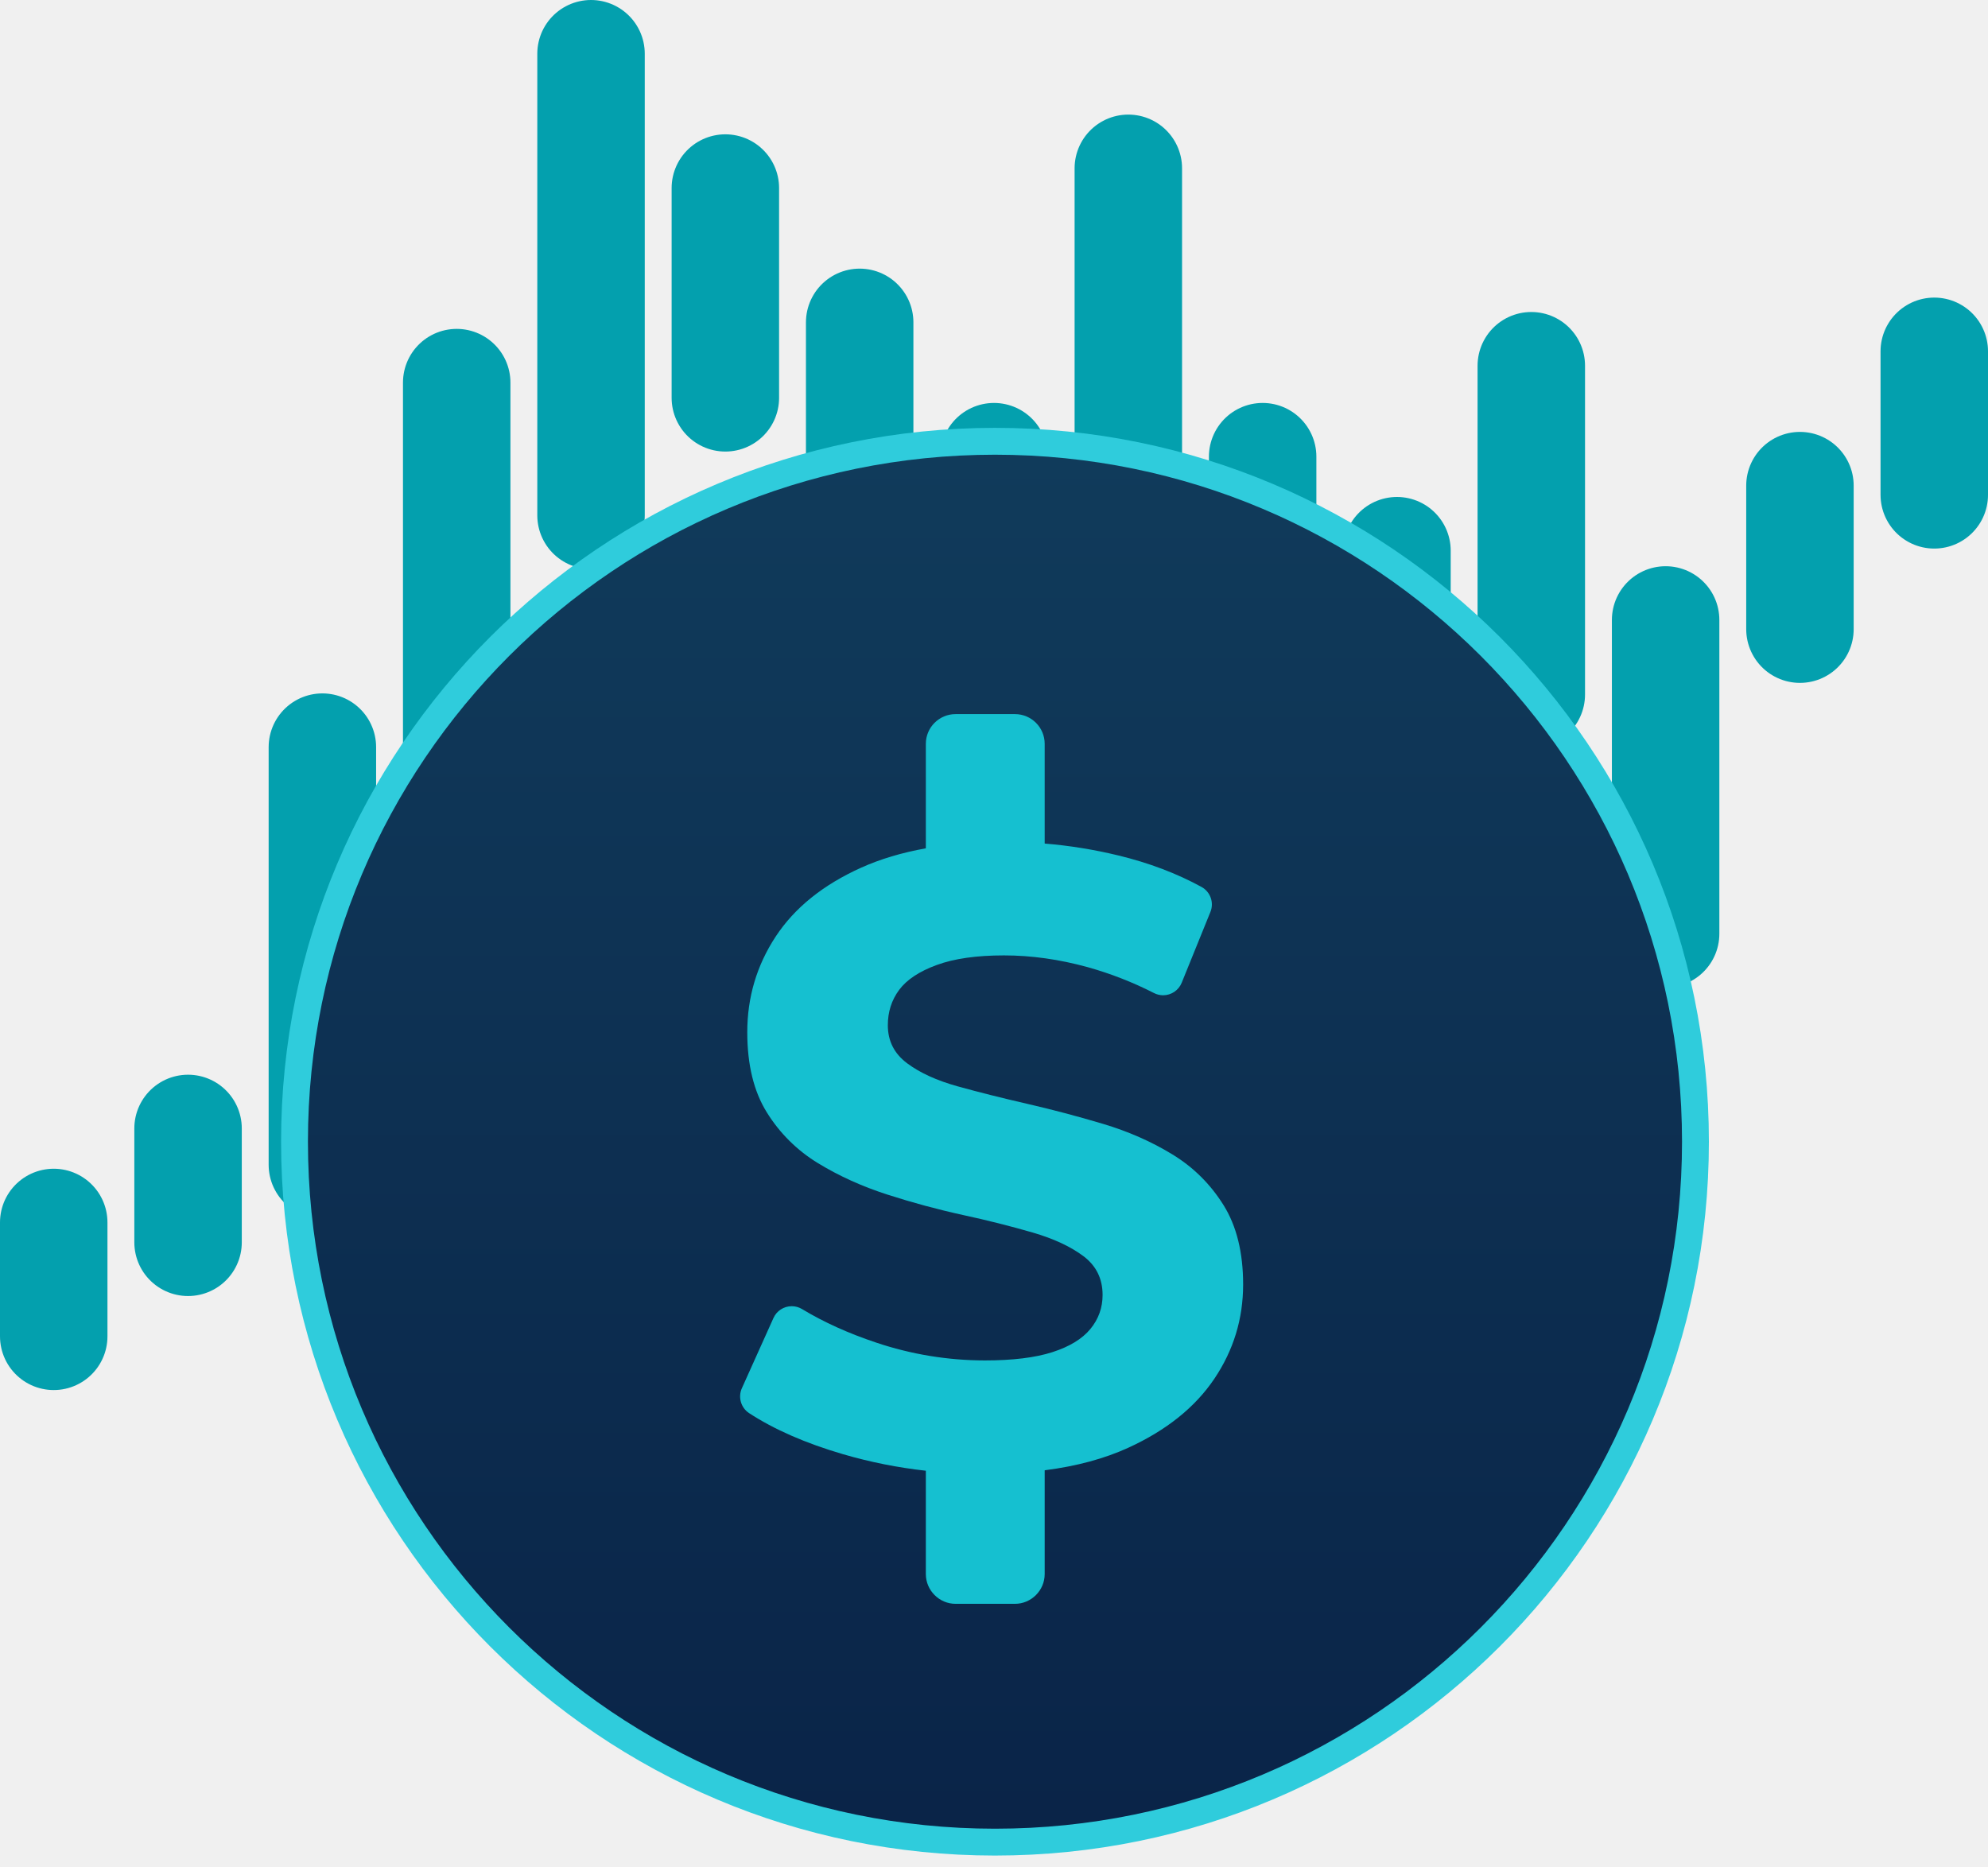
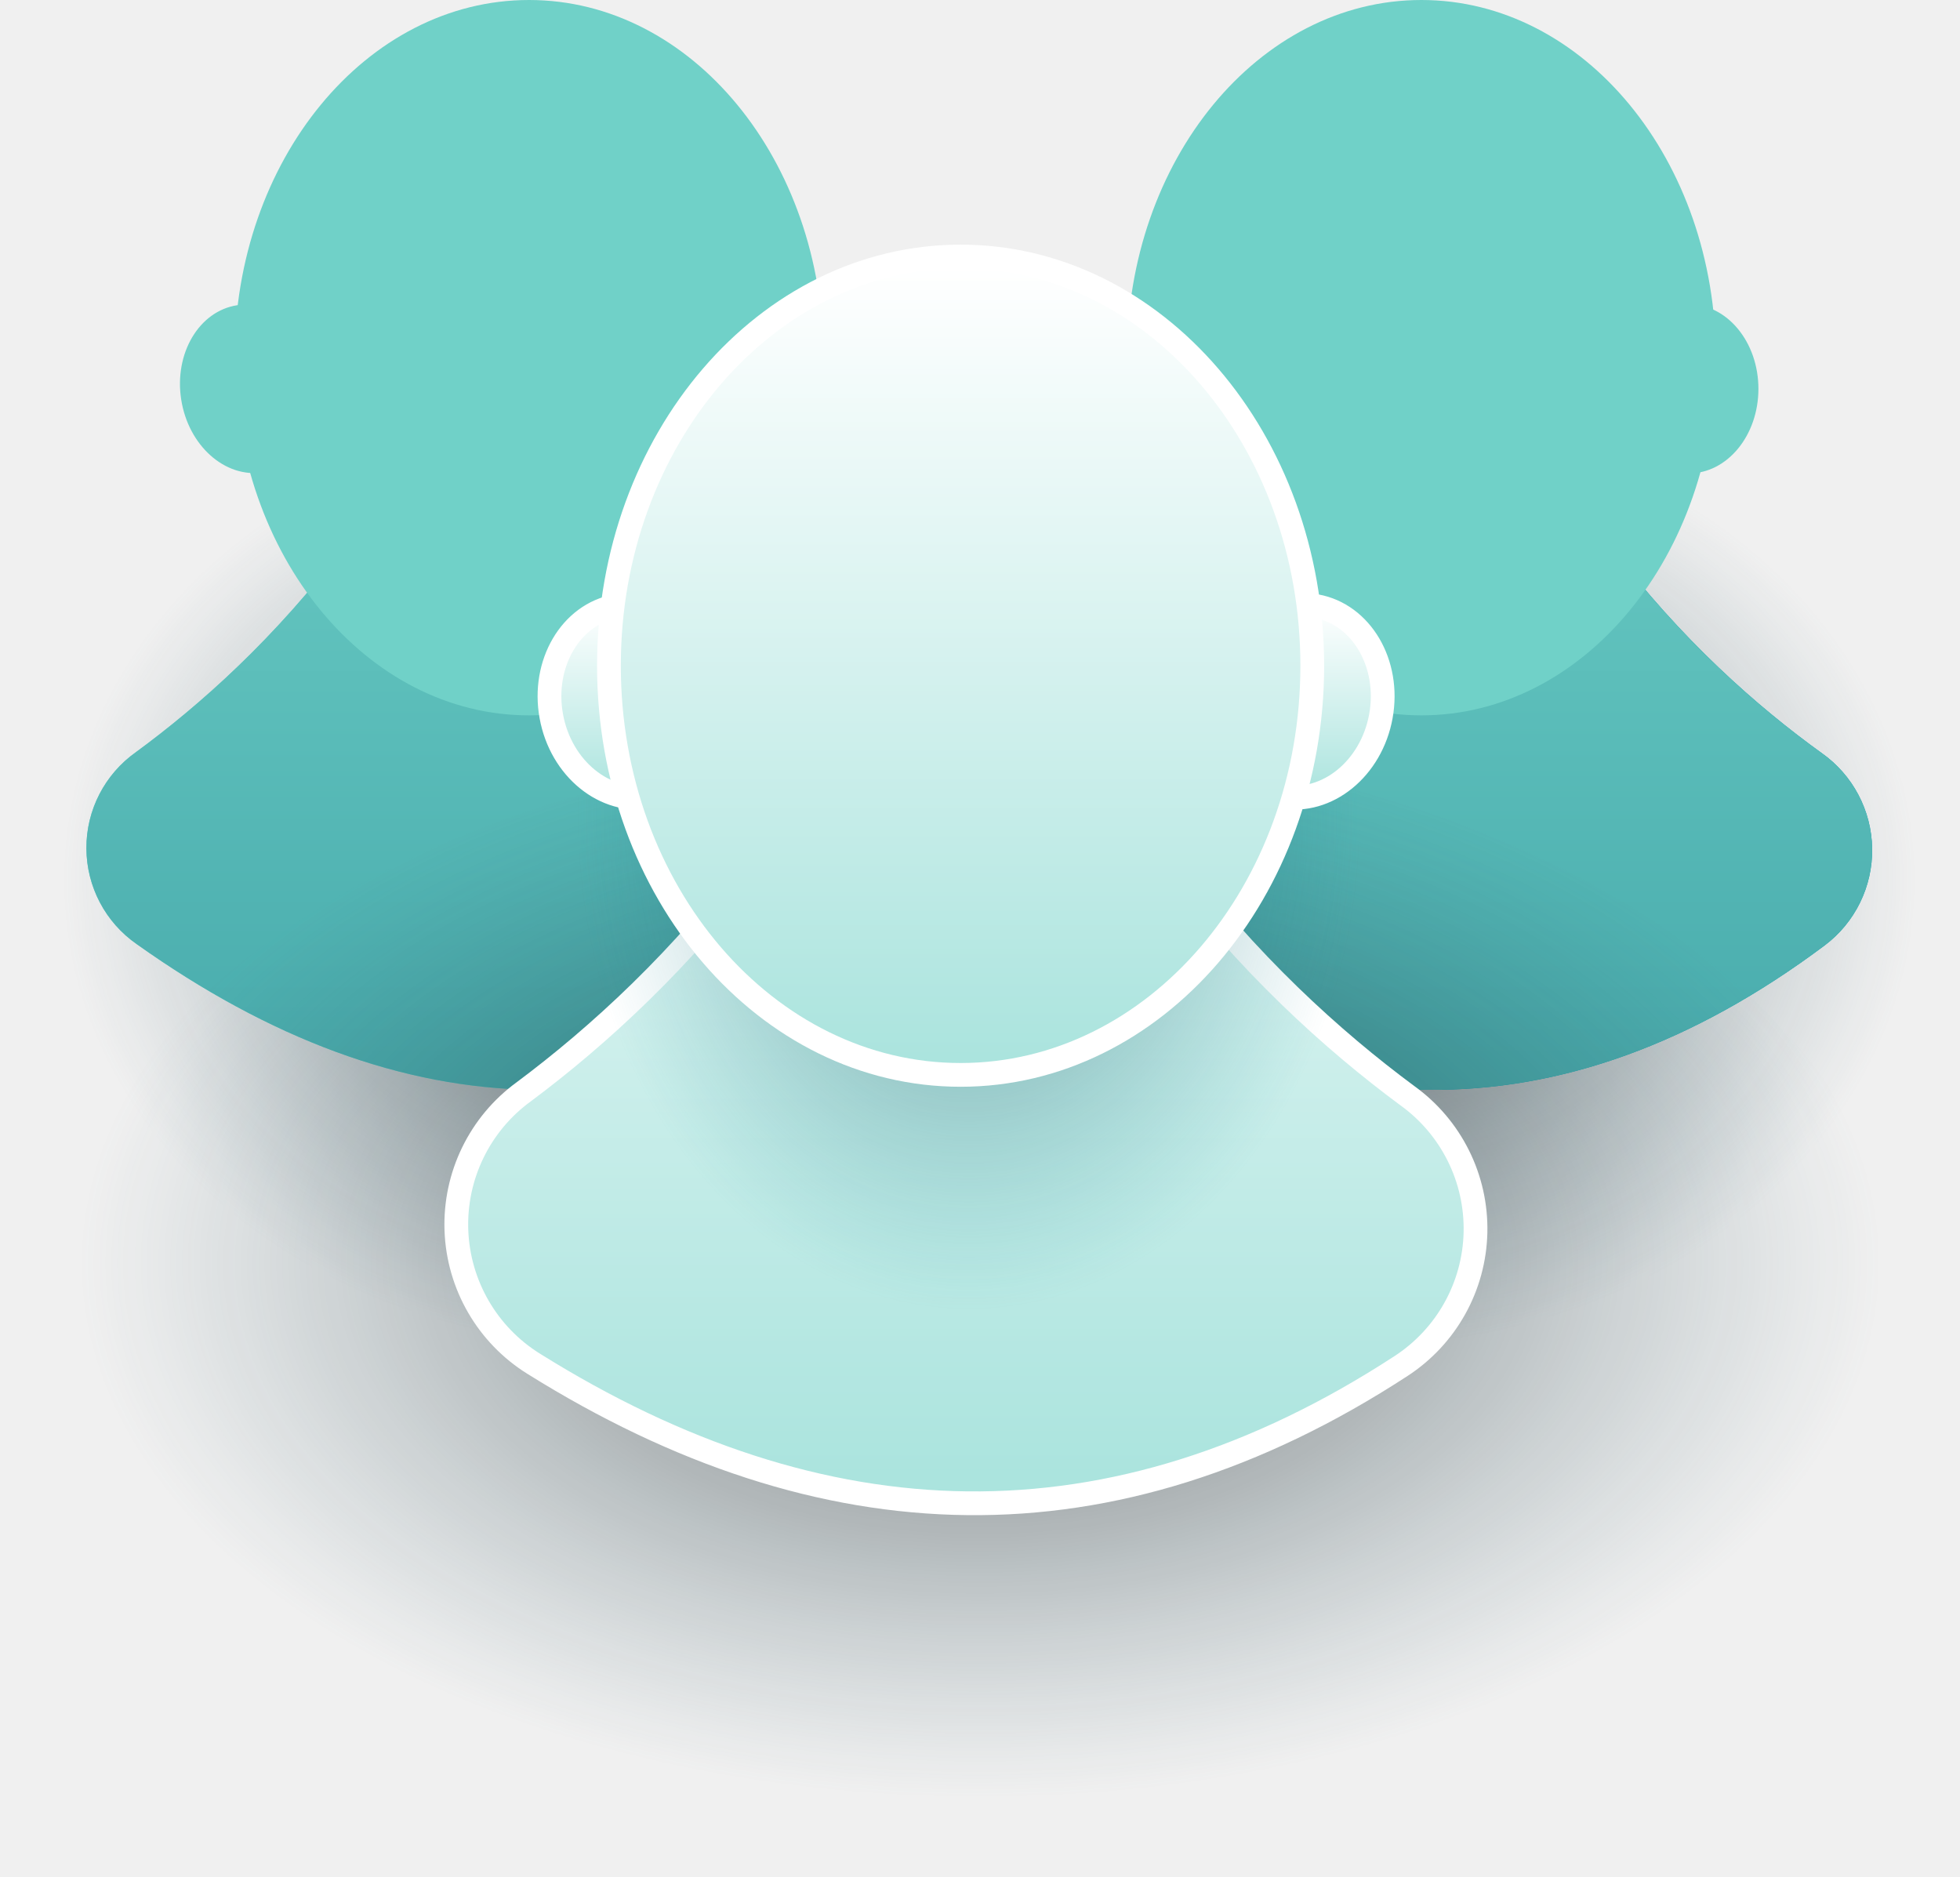
- <svg xmlns="http://www.w3.org/2000/svg" width="100%" height="100%" viewBox="0 0 148 139" version="1.1" xml:space="preserve" style="fill-rule:evenodd;clip-rule:evenodd;stroke-linecap:round;stroke-linejoin:round;stroke-miterlimit:1.5;">
-   <g transform="matrix(1,0,0,1,-1.707,0)">
-     <g id="lines1">
-       <path d="M15.707,84.014L15.707,92.492M35.707,28.486L35.707,57.777M55.707,14L55.707,29.619M75.707,34L75.707,49.619M95.707,34L95.707,53.643M115.707,27.229L115.707,51.707M135.707,36.156L135.707,46.842" style="fill:none;stroke:rgb(3,160,174);stroke-width:8px;" />
-     </g>
-     <g id="lines2">
-       <path d="M25.707,55.625L25.707,86.719M5.707,91.014L5.707,99.492M45.707,4L45.707,38.369M65.707,24L65.707,39.619M85.707,12.531L85.707,73.842M105.707,41L105.707,51.707M125.707,46.156L125.707,69.52M145.707,26.156L145.707,36.842" style="fill:none;stroke:rgb(3,160,174);stroke-width:8px;" />
-     </g>
-     <circle cx="75.78" cy="85.002" r="52.148" style="fill:url(#_Linear1);stroke:url(#_Linear2);stroke-width:2px;stroke-linecap:square;" />
-     <path d="M70.633,109.499C68.553,109.269 66.497,108.859 64.488,108.274C61.685,107.455 59.342,106.429 57.456,105.198C56.861,104.793 56.641,104.013 56.937,103.357C57.547,101.991 58.591,99.675 59.289,98.127C59.529,97.593 60.062,97.249 60.648,97.249C60.925,97.249 61.196,97.326 61.432,97.472C63.052,98.448 64.884,99.274 66.925,99.955C69.533,100.834 72.265,101.283 75.017,101.287C77.096,101.287 78.775,101.081 80.054,100.67C81.332,100.258 82.274,99.684 82.881,98.947C83.487,98.211 83.791,97.366 83.791,96.413C83.791,95.199 83.314,94.235 82.361,93.52C81.408,92.806 80.151,92.221 78.591,91.766C76.884,91.274 75.161,90.84 73.424,90.466C71.516,90.048 69.629,89.538 67.77,88.939C65.885,88.332 64.163,87.552 62.603,86.599C61.057,85.659 59.754,84.367 58.801,82.829C57.826,81.27 57.339,79.276 57.339,76.85C57.339,74.25 58.043,71.878 59.451,69.733C60.859,67.589 62.982,65.877 65.82,64.599C67.242,63.959 68.846,63.479 70.633,63.159L70.633,55.379C70.633,54.158 71.624,53.167 72.845,53.167L77.268,53.167C78.489,53.167 79.48,54.158 79.48,55.379L79.48,62.804C81.325,62.956 83.152,63.251 84.96,63.689C87.252,64.244 89.321,65.028 91.169,66.042C91.822,66.41 92.1,67.205 91.817,67.899C91.252,69.301 90.304,71.632 89.68,73.169C89.453,73.73 88.905,74.099 88.299,74.099C88.063,74.099 87.831,74.043 87.621,73.936C86.044,73.131 84.391,72.485 82.686,72.008C80.563,71.423 78.483,71.131 76.446,71.131C74.41,71.131 72.742,71.369 71.442,71.846C70.142,72.322 69.211,72.94 68.647,73.698C68.084,74.456 67.803,75.334 67.803,76.33C67.803,77.5 68.279,78.442 69.232,79.157C70.186,79.872 71.442,80.446 73.002,80.88C74.562,81.313 76.284,81.746 78.169,82.179C80.054,82.613 81.938,83.111 83.823,83.674C85.708,84.237 87.43,84.996 88.99,85.949C90.55,86.902 91.817,88.159 92.792,89.718C93.767,91.278 94.254,93.25 94.254,95.633C94.254,98.189 93.539,100.529 92.11,102.652C90.68,104.775 88.546,106.486 85.708,107.786C83.926,108.602 81.851,109.162 79.48,109.466L79.48,117.196C79.479,118.409 78.481,119.407 77.268,119.408L72.845,119.408C71.632,119.407 70.634,118.409 70.633,117.196L70.633,109.499Z" style="fill:rgb(21,192,208);" />
+ <svg xmlns="http://www.w3.org/2000/svg" viewBox="0 0 165 158" xml:space="preserve" style="fill-rule:evenodd;clip-rule:evenodd;stroke-linecap:round;stroke-linejoin:round;stroke-miterlimit:1.5">
+   <g id="person1">
+     <path d="M45.622,35.618c30.103,0 54.542,18.68 54.542,41.689c0,23.01 -24.439,41.69 -54.542,41.69c-30.103,0 -41.692,-18.744 -41.692,-41.753c0,-23.009 11.589,-41.626 41.692,-41.626Z" style="fill:url(#_Radial1);" />
+     <path d="M78.299,63.439c2.605,1.829 4.177,4.795 4.229,7.978c0.052,3.183 -1.422,6.198 -3.967,8.111c-22.346,16.745 -44.696,15.836 -67.046,-0.048c-2.644,-1.835 -4.228,-4.844 -4.242,-8.064c-0.015,-3.219 1.542,-6.242 4.171,-8.101c10.616,-7.784 25.846,-22.829 32.377,-48.625c0,0 0.314,-7.546 0.899,-4.207c0.585,-3.339 0.899,4.207 0.899,4.207c6.584,26.005 22.008,41.084 32.68,48.749Z" style="fill:#70D1C8;" />
+     <path d="M78.299,63.439c2.605,1.829 4.177,4.795 4.229,7.978c0.052,3.183 -1.422,6.198 -3.967,8.111c-22.346,16.745 -44.696,15.836 -67.046,-0.048c-2.644,-1.835 -4.228,-4.844 -4.242,-8.064c-0.015,-3.219 1.542,-6.242 4.171,-8.101c10.616,-7.784 25.846,-22.829 32.377,-48.625c0,0 0.314,-7.546 0.899,-4.207c0.585,-3.339 0.899,4.207 0.899,4.207c6.584,26.005 22.008,41.084 32.68,48.749Z" style="fill:url(#_Linear2);" />
+     <path d="M19.95,25.696c3.197,-0.498 6.284,2.249 6.889,6.132c0.605,3.883 -1.499,7.44 -4.696,7.939c-3.197,0.498 -6.283,-2.25 -6.889,-6.133c-0.605,-3.882 1.499,-7.439 4.696,-7.938Z" style="fill:#70D1C8" />
+     <ellipse cx="67.991" cy="32.731" rx="5.862" ry="7.12" style="fill:none;" />
+     <ellipse cx="44.537" cy="30.109" rx="24.79" ry="30.109" style="fill:#70D1C8;" />
+   </g>
+   <g id="person2">
+     <path d="M120.743,35.618c30.103,0 41.214,18.68 41.214,41.689c0,23.01 -11.111,41.69 -41.214,41.69c-30.103,0 -54.542,-18.68 -54.542,-41.69c0,-23.009 24.439,-41.689 54.542,-41.689Z" style="fill:url(#_Radial3);" />
+     <path d="M153.353,63.39c2.621,1.844 4.202,4.832 4.251,8.037c0.049,3.204 -1.439,6.239 -4.003,8.162c-22.29,16.661 -44.584,15.758 -66.878,-0.047c-2.666,-1.844 -4.264,-4.873 -4.282,-8.114c-0.018,-3.242 1.547,-6.288 4.192,-8.162c10.613,-7.799 25.792,-22.835 32.309,-48.576c0,0 0.314,-7.546 0.899,-4.207c0.585,-3.339 0.899,4.207 0.899,4.207c6.57,25.951 21.943,41.021 32.613,48.7Z" style="fill:rgb(3,160,174);" />
+     <path d="M153.353,63.39c2.621,1.844 4.202,4.832 4.251,8.037c0.049,3.204 -1.439,6.239 -4.003,8.162c-22.29,16.661 -44.584,15.758 -66.878,-0.047c-2.666,-1.844 -4.264,-4.873 -4.282,-8.114c-0.018,-3.242 1.547,-6.288 4.192,-8.162c10.613,-7.799 25.792,-22.835 32.309,-48.576c0,0 0.314,-7.546 0.899,-4.207c0.585,-3.339 0.899,4.207 0.899,4.207c6.57,25.951 21.943,41.021 32.613,48.7Z" style="fill:url(#_Linear4);" />
+     <ellipse cx="96.168" cy="32.731" rx="5.862" ry="7.12" style="fill:#70D1C8;" />
+     <ellipse cx="142.168" cy="32.731" rx="5.862" ry="7.12" style="fill:#70D1C8;" />
+     <path d="M144.26,25.704c3.193,0.521 5.271,4.093 4.638,7.972c-0.633,3.878 -3.739,6.604 -6.933,6.083c-3.193,-0.522 -5.271,-4.094 -4.638,-7.972c0.633,-3.879 3.739,-6.604 6.933,-6.083Z" style="fill:none;" />
+     <ellipse cx="119.658" cy="30.109" rx="24.79" ry="30.109" style="fill:#70D1C8;" />
+   </g>
+   <g id="person3">
+     <ellipse cx="82.163" cy="110.033" rx="77.933" ry="47.694" style="fill:url(#_Radial5);" />
+     <path d="M118.476,92.233c3.696,2.658 5.842,6.969 5.736,11.521c-0.107,4.552 -2.453,8.757 -6.27,11.239c-24.333,15.855 -48.677,15.01 -73.021,-0.197c-3.899,-2.43 -6.335,-6.639 -6.5,-11.231c-0.164,-4.591 1.964,-8.964 5.68,-11.667c12.484,-9.313 28.672,-26.109 35.911,-53.5c0,0 0.375,-8.633 1.074,-4.813c0.698,-3.82 1.073,4.813 1.073,4.813c7.321,27.701 23.794,44.565 36.317,53.835Z" style="fill:url(#_Linear6);stroke:white;stroke-width:2px;" />
+     <ellipse cx="81.403" cy="72.154" rx="33.499" ry="43.778" style="fill:url(#_Radial7);" />
+     <path d="M51.846,51.023c3.801,-0.69 7.539,2.342 8.341,6.766c0.802,4.423 -1.633,8.574 -5.435,9.264c-3.802,0.689 -7.54,-2.343 -8.342,-6.766c-0.802,-4.424 1.634,-8.575 5.436,-9.264Z" style="fill:url(#_Linear8);stroke:white;stroke-width:2px;" />
+     <path d="M110.804,51.021c3.803,0.685 6.243,4.833 5.446,9.258c-0.798,4.424 -4.532,7.46 -8.335,6.775c-3.802,-0.685 -6.242,-4.833 -5.445,-9.258c0.797,-4.424 4.531,-7.46 8.334,-6.775Z" style="fill:url(#_Linear9);stroke:white;stroke-width:2px;" />
+     <ellipse cx="80.867" cy="56.038" rx="29.604" ry="34.445" style="fill:url(#_Linear10);stroke:white;stroke-width:2px;" />
  </g>
  <defs>
-     <linearGradient id="_Linear1" x1="0" y1="0" x2="1" y2="0" gradientUnits="userSpaceOnUse" gradientTransform="matrix(-3.86521e-14,100.957,-100.957,-3.86521e-14,82.065,34.011)">
-       <stop offset="0" style="stop-color:rgb(16,59,91);stop-opacity:1" />
-       <stop offset="1" style="stop-color:rgb(10,36,72);stop-opacity:1" />
+     <radialGradient id="_Radial1" cx="0" cy="0" r="1" gradientUnits="userSpaceOnUse" gradientTransform="matrix(-47.2623,0,0,-39.444,52.2711,74.0608)">
+       <stop offset="0" style="stop-color:black;stop-opacity:0.6" />
+       <stop offset="1" style="stop-color:#396472;stop-opacity:0" />
+     </radialGradient>
+     <linearGradient id="_Linear2" x1="0" y1="0" x2="1" y2="0" gradientUnits="userSpaceOnUse" gradientTransform="matrix(3.98459e-15,65.0732,-65.0732,3.98459e-15,44.4396,23.9149)">
+       <stop offset="0" style="stop-color:#70D1C8;stop-opacity:1" />
+       <stop offset="1" style="stop-color:#49ACAD;stop-opacity:1" />
    </linearGradient>
-     <linearGradient id="_Linear2" x1="0" y1="0" x2="1" y2="0" gradientUnits="userSpaceOnUse" gradientTransform="matrix(104.296,0,0,104.296,23.632,85.002)">
-       <stop offset="0" style="stop-color:rgb(47,204,220);stop-opacity:1" />
-       <stop offset="1" style="stop-color:rgb(47,204,220);stop-opacity:1" />
+     <radialGradient id="_Radial3" cx="0" cy="0" r="1" gradientUnits="userSpaceOnUse" gradientTransform="matrix(-47.0275,0,0,-39.444,114.302,74.0608)">
+       <stop offset="0" style="stop-color:black;stop-opacity:0.6" />
+       <stop offset="1" style="stop-color:#396472;stop-opacity:0" />
+     </radialGradient>
+     <linearGradient id="_Linear4" x1="0" y1="0" x2="1" y2="0" gradientUnits="userSpaceOnUse" gradientTransform="matrix(3.97971e-15,65.0735,-64.9936,3.9846e-15,119.562,23.915)">
+       <stop offset="0" style="stop-color:#70D1C8;stop-opacity:1" />
+       <stop offset="1" style="stop-color:#49ACAD;stop-opacity:1" />
+     </linearGradient>
+     <radialGradient id="_Radial5" cx="0" cy="0" r="1" gradientUnits="userSpaceOnUse" gradientTransform="matrix(-76.5487,0,0,-45.1251,82.526,106.319)">
+       <stop offset="0" style="stop-color:black;stop-opacity:0.6" />
+       <stop offset="1" style="stop-color:#396472;stop-opacity:0" />
+     </radialGradient>
+     <linearGradient id="_Linear6" x1="0" y1="0" x2="1" y2="0" gradientUnits="userSpaceOnUse" gradientTransform="matrix(-3.17988e-14,90.9291,-83.0566,-3.48128e-14,86.4846,33.6517)">
+       <stop offset="0" style="stop-color:white;stop-opacity:1" />
+       <stop offset="1" style="stop-color:#ABE4DE;stop-opacity:1" />
+     </linearGradient>
+     <radialGradient id="_Radial7" cx="0" cy="0" r="1" gradientUnits="userSpaceOnUse" gradientTransform="matrix(-32.9039,0,0,-41.42,81.559,68.7446)">
+       <stop offset="0" style="stop-color:#124247;stop-opacity:0.6" />
+       <stop offset="1" style="stop-color:#2996A2;stop-opacity:0" />
+     </radialGradient>
+     <linearGradient id="_Linear8" x1="0" y1="0" x2="1" y2="0" gradientUnits="userSpaceOnUse" gradientTransform="matrix(-5.21898e-15,15.706,-13.6317,-6.01317e-15,54.1472,51.1051)">
+       <stop offset="0" style="stop-color:white;stop-opacity:1" />
+       <stop offset="1" style="stop-color:#ABE4DE;stop-opacity:1" />
+     </linearGradient>
+     <linearGradient id="_Linear9" x1="0" y1="0" x2="1" y2="0" gradientUnits="userSpaceOnUse" gradientTransform="matrix(-5.21869e-15,15.7065,-13.6309,-6.01334e-15,110.209,51.1045)">
+       <stop offset="0" style="stop-color:white;stop-opacity:1" />
+       <stop offset="1" style="stop-color:#ABE4DE;stop-opacity:1" />
+     </linearGradient>
+     <linearGradient id="_Linear10" x1="0" y1="0" x2="1" y2="0" gradientUnits="userSpaceOnUse" gradientTransform="matrix(-2.19425e-14,66.6845,-57.3125,-2.55306e-14,84.4349,22.3572)">
+       <stop offset="0" style="stop-color:white;stop-opacity:1" />
+       <stop offset="1" style="stop-color:#ABE4DE;stop-opacity:1" />
    </linearGradient>
  </defs>
+   <style type="text/css">
+         #person1,
+         #person2,
+         #person3 {
+             transform-box: fill-box;
+             transform-origin: center;
+         }
+         #person1,
+         #person2,
+         #person3 {
+             transform: translateX(0);
+             transition: 0.5s ease-in;
+         }
+         svg:hover #person1 {
+             transform: translateX(10px);
+         }
+         svg:hover #person2 {
+             transform: translateX(-10px);
+         }
+         svg:hover #person3 {
+             transform: scale(0.95);
+         }
+     </style>
</svg>
